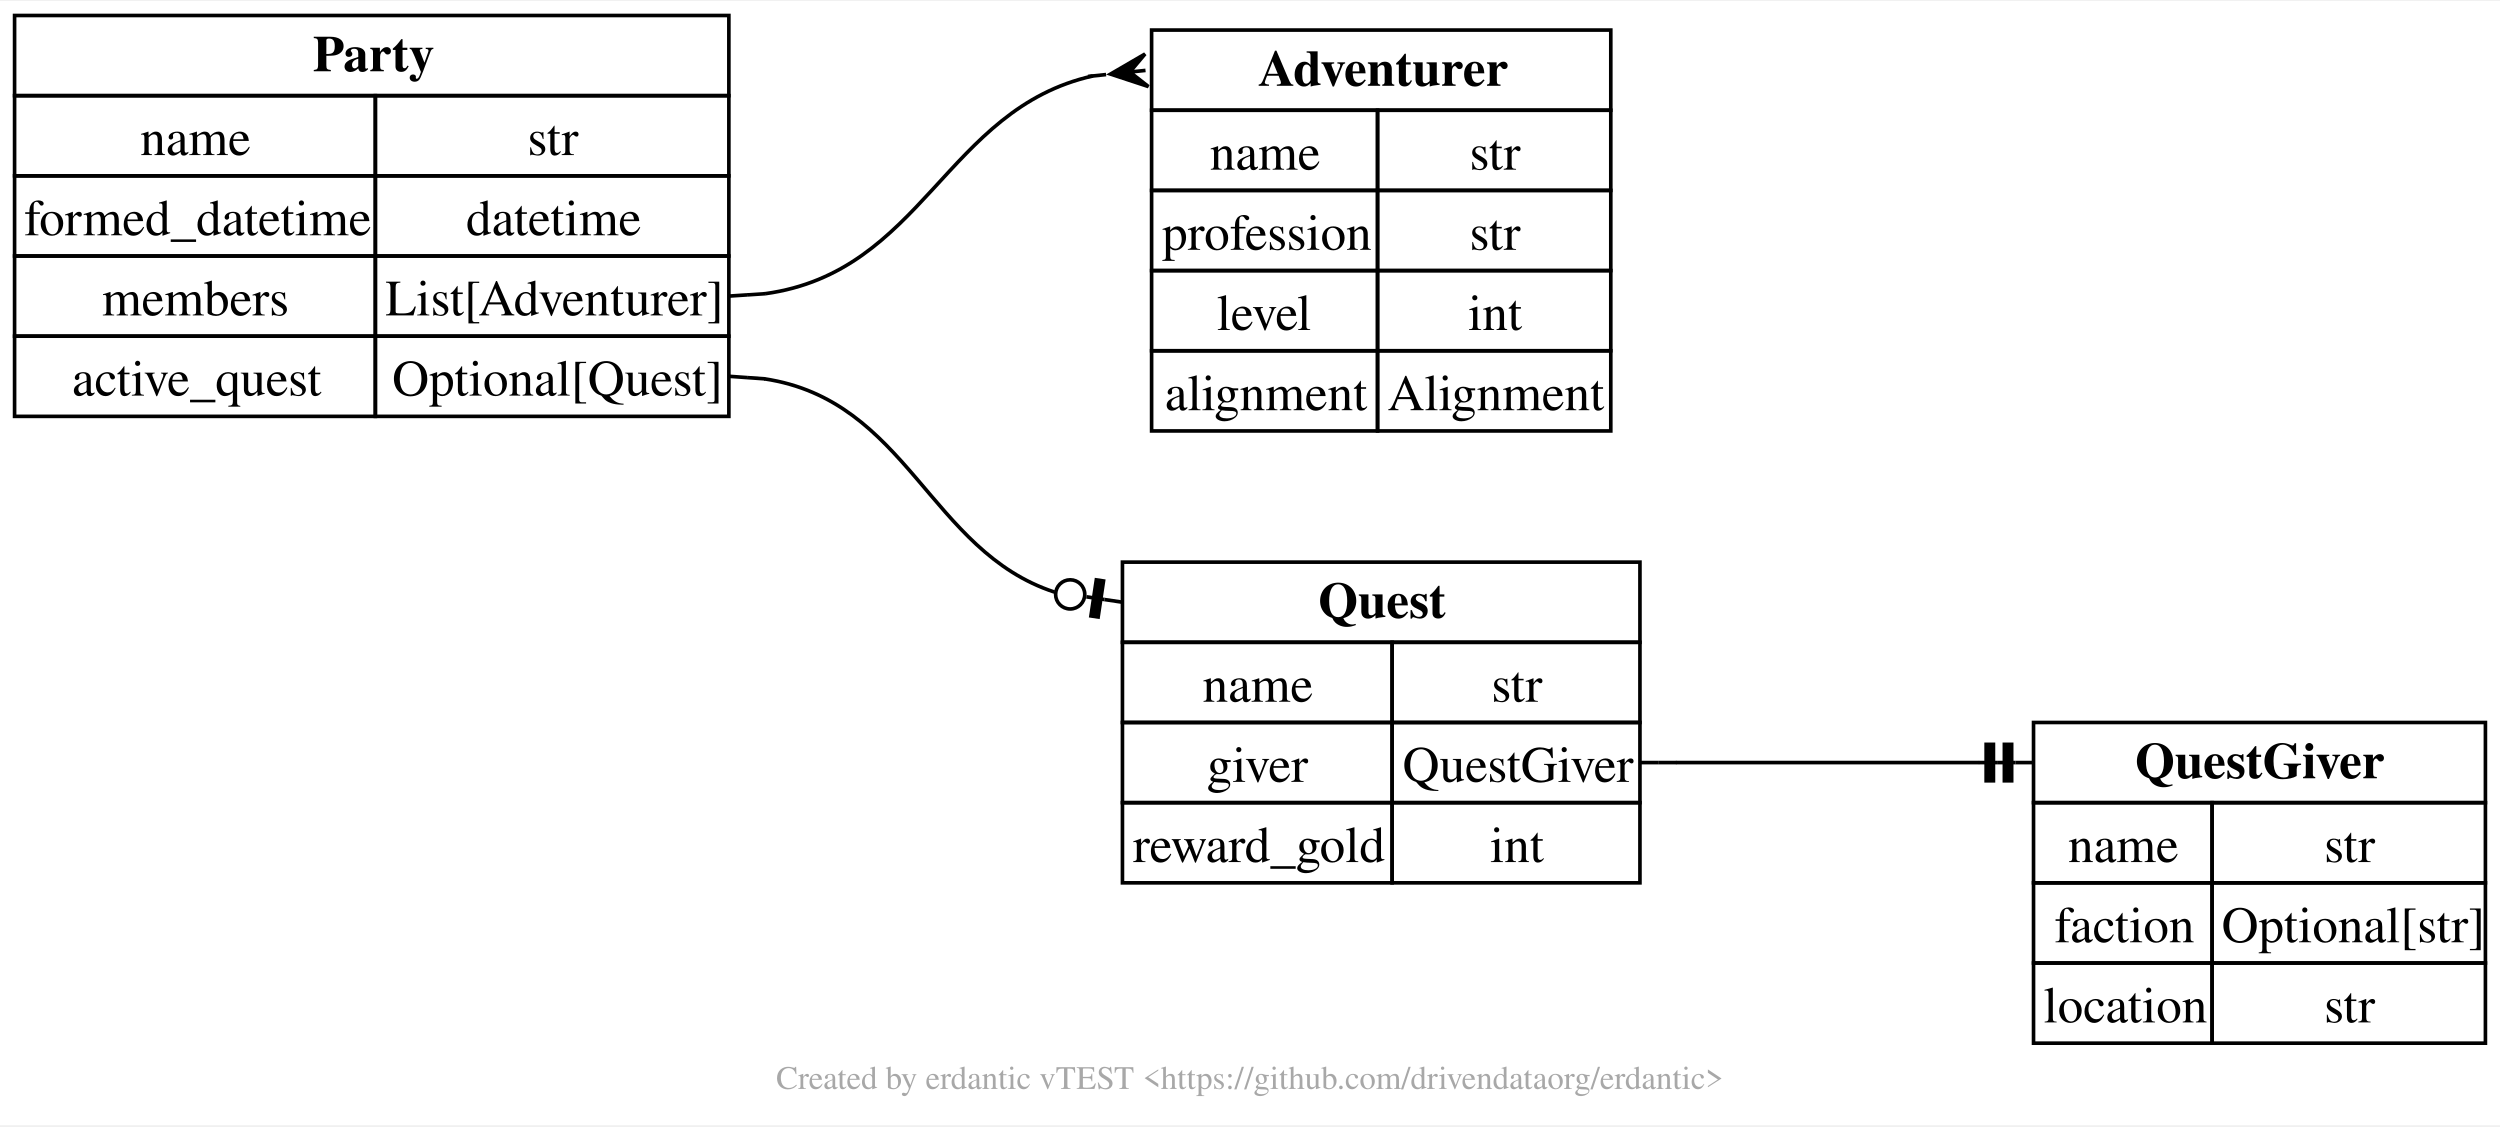
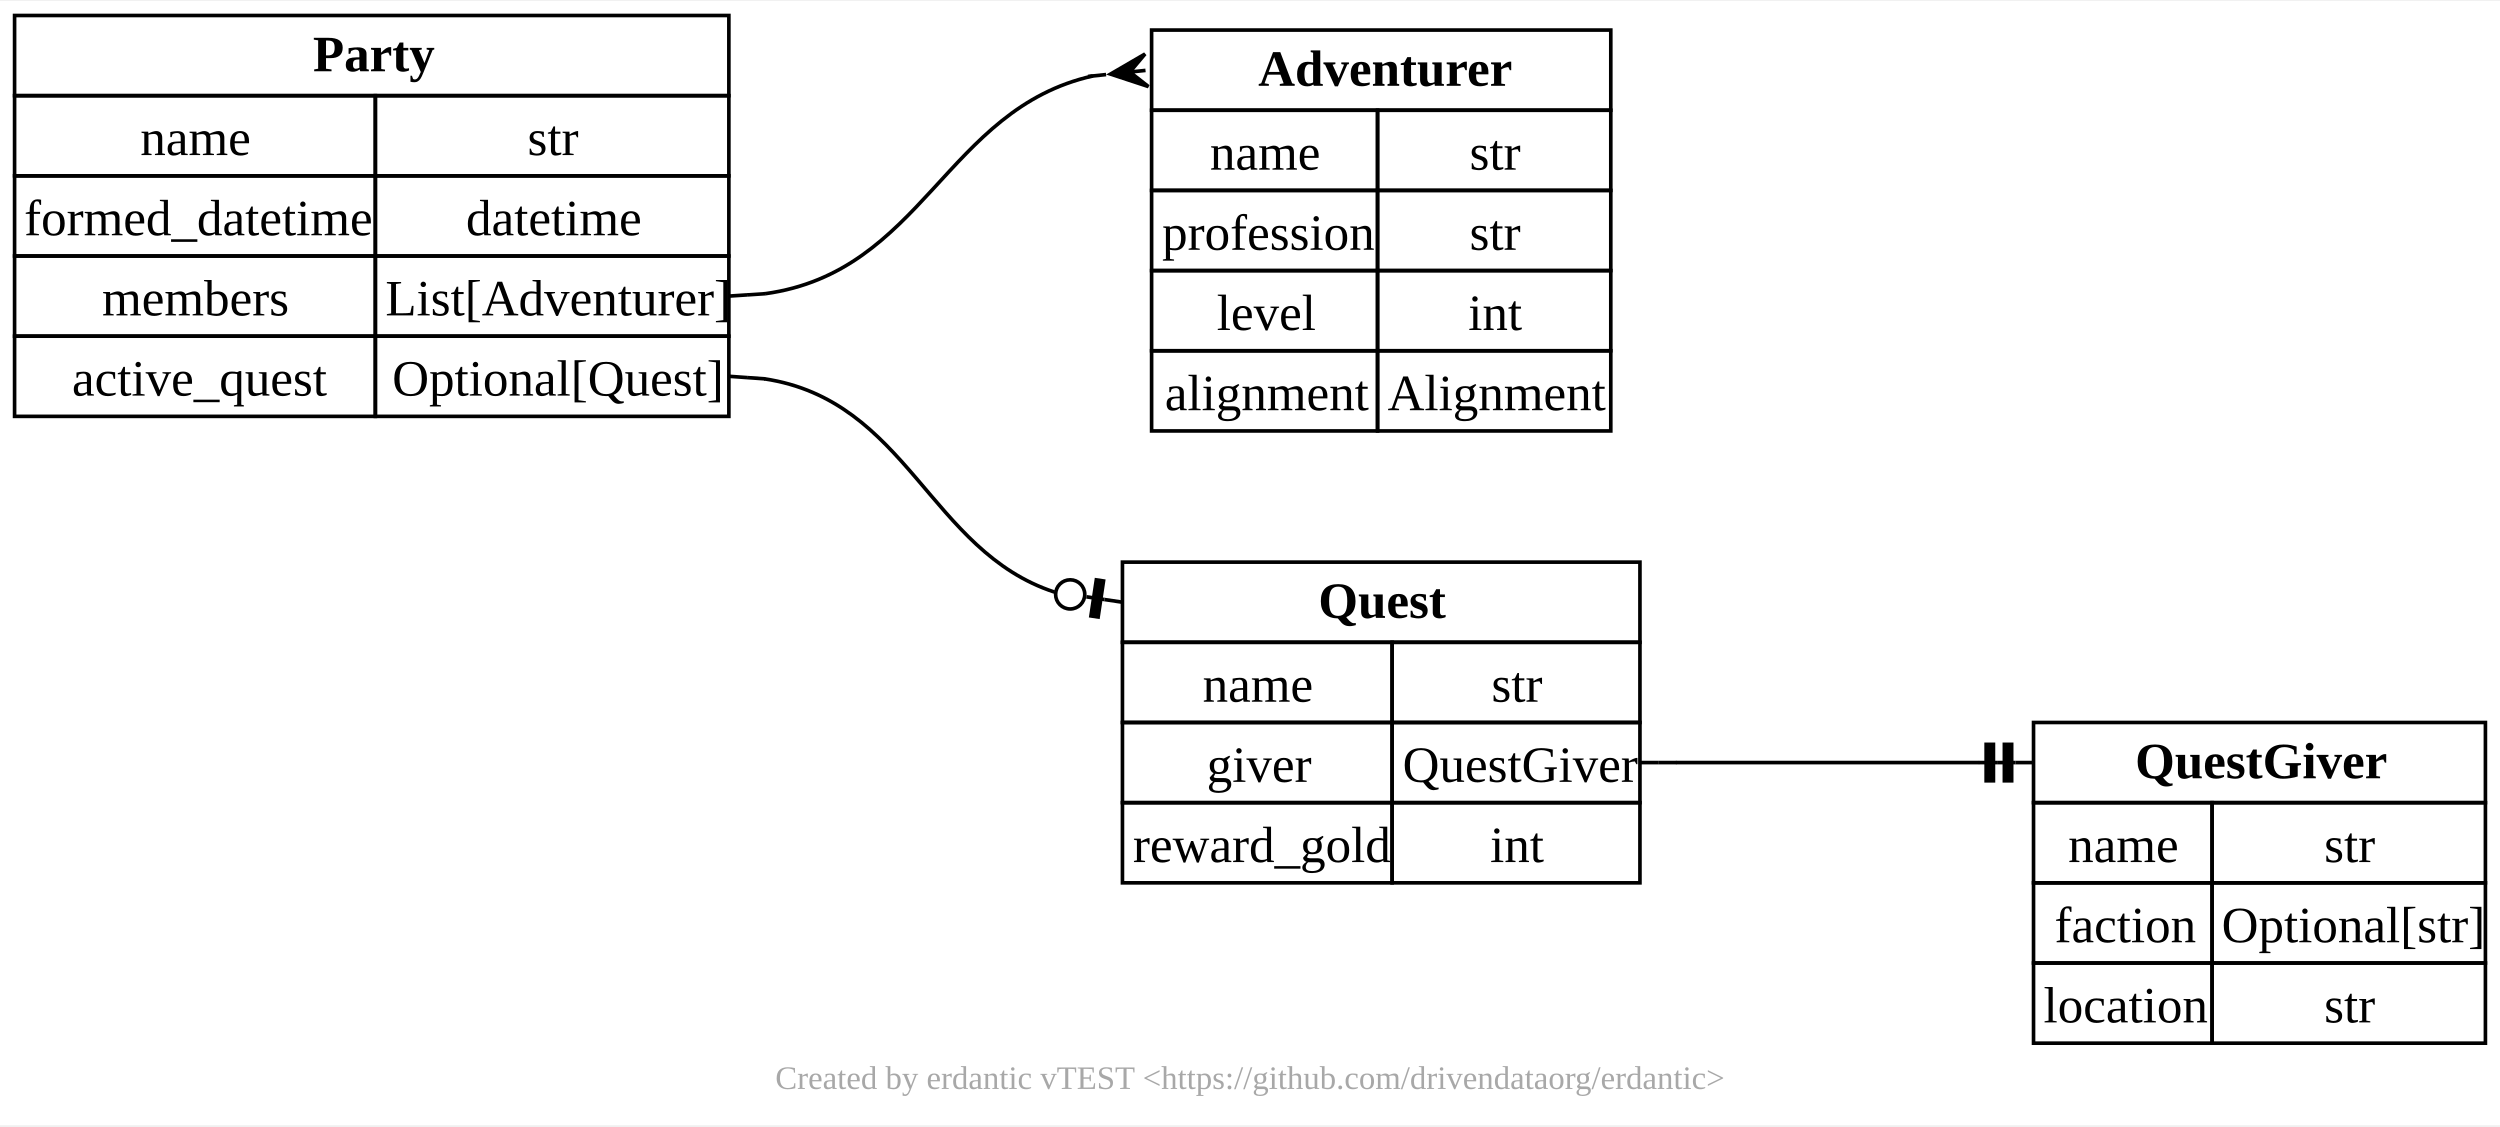
<svg xmlns="http://www.w3.org/2000/svg" xmlns:xlink="http://www.w3.org/1999/xlink" width="686pt" height="309pt" viewBox="0.00 0.00 686.00 308.50">
  <g id="graph0" class="graph" transform="scale(1 1) rotate(0) translate(4 304.5)">
    <polygon fill="white" stroke="none" points="-4,4 -4,-304.5 682,-304.5 682,4 -4,4" />
-     <text text-anchor="middle" x="339" y="-5.95" font-family="Times,serif" font-size="9.00" fill="#a8a8a8">Created by erdantic vTEST &lt;https://github.com/drivendataorg/erdantic&gt;</text>
+     <text text-anchor="middle" x="339" y="-5.95" font-family="Times New Roman,Times,Liberation Serif,serif" font-size="9.00" fill="#a8a8a8">Created by erdantic vTEST &lt;https://github.com/drivendataorg/erdantic&gt;</text>
    <g id="node1" class="node">
      <g id="a_node1">
        <a xlink:title="erdantic.examples.pydantic_v1.Adventurer&#10;&#10;A person often late for dinner but with a tale or two to tell.&#10;&#10;Attributes:&#10;    name (str): Name of this adventurer&#10;    profession (str): Profession of this adventurer&#10;    level (int): Level of this adventurer&#10;    alignment (Alignment): Alignment of this adventurer&#10;">
          <polygon fill="none" stroke="black" points="312,-274.5 312,-296.5 438,-296.5 438,-274.5 312,-274.5" />
-           <text text-anchor="start" x="341.25" y="-281.2" font-family="Times,serif" font-weight="bold" font-size="14.00">Adventurer</text>
+           <text text-anchor="start" x="341.25" y="-281.2" font-family="Times New Roman,Times,Liberation Serif,serif" font-weight="bold" font-size="14.00">Adventurer</text>
          <polygon fill="none" stroke="black" points="312,-252.5 312,-274.5 374,-274.5 374,-252.5 312,-252.5" />
-           <text text-anchor="start" x="328" y="-258.2" font-family="Times,serif" font-size="14.00">name</text>
+           <text text-anchor="start" x="328" y="-258.2" font-family="Times New Roman,Times,Liberation Serif,serif" font-size="14.00">name</text>
          <polygon fill="none" stroke="black" points="374,-252.5 374,-274.5 438,-274.5 438,-252.5 374,-252.5" />
-           <text text-anchor="start" x="399.25" y="-258.2" font-family="Times,serif" font-size="14.00">str</text>
+           <text text-anchor="start" x="399.25" y="-258.2" font-family="Times New Roman,Times,Liberation Serif,serif" font-size="14.00">str</text>
          <polygon fill="none" stroke="black" points="312,-230.5 312,-252.5 374,-252.5 374,-230.5 312,-230.5" />
-           <text text-anchor="start" x="314.88" y="-236.2" font-family="Times,serif" font-size="14.00">profession</text>
+           <text text-anchor="start" x="314.88" y="-236.2" font-family="Times New Roman,Times,Liberation Serif,serif" font-size="14.00">profession</text>
          <polygon fill="none" stroke="black" points="374,-230.5 374,-252.5 438,-252.5 438,-230.5 374,-230.5" />
-           <text text-anchor="start" x="399.25" y="-236.2" font-family="Times,serif" font-size="14.00">str</text>
+           <text text-anchor="start" x="399.25" y="-236.2" font-family="Times New Roman,Times,Liberation Serif,serif" font-size="14.00">str</text>
          <polygon fill="none" stroke="black" points="312,-208.5 312,-230.5 374,-230.5 374,-208.5 312,-208.5" />
-           <text text-anchor="start" x="329.88" y="-214.2" font-family="Times,serif" font-size="14.00">level</text>
+           <text text-anchor="start" x="329.88" y="-214.2" font-family="Times New Roman,Times,Liberation Serif,serif" font-size="14.00">level</text>
          <polygon fill="none" stroke="black" points="374,-208.5 374,-230.5 438,-230.5 438,-208.5 374,-208.5" />
-           <text text-anchor="start" x="398.88" y="-214.2" font-family="Times,serif" font-size="14.00">int</text>
+           <text text-anchor="start" x="398.88" y="-214.2" font-family="Times New Roman,Times,Liberation Serif,serif" font-size="14.00">int</text>
          <polygon fill="none" stroke="black" points="312,-186.5 312,-208.5 374,-208.5 374,-186.5 312,-186.5" />
-           <text text-anchor="start" x="315.62" y="-192.2" font-family="Times,serif" font-size="14.00">alignment</text>
+           <text text-anchor="start" x="315.62" y="-192.2" font-family="Times New Roman,Times,Liberation Serif,serif" font-size="14.00">alignment</text>
          <polygon fill="none" stroke="black" points="374,-186.5 374,-208.5 438,-208.5 438,-186.5 374,-186.5" />
-           <text text-anchor="start" x="376.75" y="-192.2" font-family="Times,serif" font-size="14.00">Alignment</text>
+           <text text-anchor="start" x="376.75" y="-192.2" font-family="Times New Roman,Times,Liberation Serif,serif" font-size="14.00">Alignment</text>
        </a>
      </g>
    </g>
    <g id="node2" class="node">
      <g id="a_node2">
        <a xlink:title="erdantic.examples.pydantic_v1.Party&#10;&#10;A group of adventurers finding themselves doing and saying things altogether unexpected.&#10;&#10;Attributes:&#10;    name (str): Name that party is known by&#10;    formed_datetime (datetime): Timestamp of when the party was formed&#10;    members (List[Adventurer]): Adventurers that belong to this party&#10;    active_quest (Optional[Quest]): Current quest that party is actively tackling&#10;">
          <polygon fill="none" stroke="black" points="0,-278.5 0,-300.5 196,-300.5 196,-278.5 0,-278.5" />
-           <text text-anchor="start" x="81.88" y="-285.2" font-family="Times,serif" font-weight="bold" font-size="14.00">Party</text>
+           <text text-anchor="start" x="81.88" y="-285.2" font-family="Times New Roman,Times,Liberation Serif,serif" font-weight="bold" font-size="14.00">Party</text>
          <polygon fill="none" stroke="black" points="0,-256.5 0,-278.5 99,-278.5 99,-256.5 0,-256.5" />
-           <text text-anchor="start" x="34.5" y="-262.2" font-family="Times,serif" font-size="14.00">name</text>
+           <text text-anchor="start" x="34.5" y="-262.2" font-family="Times New Roman,Times,Liberation Serif,serif" font-size="14.00">name</text>
          <polygon fill="none" stroke="black" points="99,-256.5 99,-278.5 196,-278.5 196,-256.5 99,-256.5" />
-           <text text-anchor="start" x="140.75" y="-262.2" font-family="Times,serif" font-size="14.00">str</text>
+           <text text-anchor="start" x="140.75" y="-262.2" font-family="Times New Roman,Times,Liberation Serif,serif" font-size="14.00">str</text>
          <polygon fill="none" stroke="black" points="0,-234.5 0,-256.5 99,-256.5 99,-234.5 0,-234.5" />
-           <text text-anchor="start" x="2.62" y="-240.2" font-family="Times,serif" font-size="14.00">formed_datetime</text>
+           <text text-anchor="start" x="2.62" y="-240.2" font-family="Times New Roman,Times,Liberation Serif,serif" font-size="14.00">formed_datetime</text>
          <polygon fill="none" stroke="black" points="99,-234.5 99,-256.5 196,-256.5 196,-234.5 99,-234.5" />
-           <text text-anchor="start" x="123.88" y="-240.2" font-family="Times,serif" font-size="14.00">datetime</text>
+           <text text-anchor="start" x="123.88" y="-240.2" font-family="Times New Roman,Times,Liberation Serif,serif" font-size="14.00">datetime</text>
          <polygon fill="none" stroke="black" points="0,-212.5 0,-234.5 99,-234.5 99,-212.5 0,-212.5" />
-           <text text-anchor="start" x="24" y="-218.2" font-family="Times,serif" font-size="14.00">members</text>
+           <text text-anchor="start" x="24" y="-218.2" font-family="Times New Roman,Times,Liberation Serif,serif" font-size="14.00">members</text>
          <polygon fill="none" stroke="black" points="99,-212.5 99,-234.5 196,-234.5 196,-212.5 99,-212.5" />
-           <text text-anchor="start" x="101.75" y="-218.2" font-family="Times,serif" font-size="14.00">List[Adventurer]</text>
+           <text text-anchor="start" x="101.75" y="-218.2" font-family="Times New Roman,Times,Liberation Serif,serif" font-size="14.00">List[Adventurer]</text>
          <polygon fill="none" stroke="black" points="0,-190.5 0,-212.5 99,-212.5 99,-190.5 0,-190.5" />
-           <text text-anchor="start" x="15.75" y="-196.2" font-family="Times,serif" font-size="14.00">active_quest</text>
+           <text text-anchor="start" x="15.75" y="-196.2" font-family="Times New Roman,Times,Liberation Serif,serif" font-size="14.00">active_quest</text>
          <polygon fill="none" stroke="black" points="99,-190.5 99,-212.5 196,-212.5 196,-190.5 99,-190.5" />
-           <text text-anchor="start" x="103.62" y="-196.2" font-family="Times,serif" font-size="14.00">Optional[Quest]</text>
+           <text text-anchor="start" x="103.62" y="-196.2" font-family="Times New Roman,Times,Liberation Serif,serif" font-size="14.00">Optional[Quest]</text>
        </a>
      </g>
    </g>
    <g id="edge1" class="edge">
      <path fill="none" stroke="black" d="M205.92,-224.15C249.25,-230.11 255.51,-274.88 295.89,-283.91" />
      <polyline fill="none" stroke="black" points="196,-223.5 200.99,-223.83" />
      <polyline fill="none" stroke="black" points="200.99,-223.83 205.98,-224.16" />
      <polygon fill="black" stroke="black" points="300.72,-284.42 310.2,-289.94 306.03,-284.98 310.33,-285.43 310.33,-285.43 310.33,-285.43 306.03,-284.98 311.14,-280.99 300.72,-284.42" />
      <polyline fill="none" stroke="black" points="299.51,-284.29 294.54,-283.77" />
    </g>
    <g id="node3" class="node">
      <g id="a_node3">
        <a xlink:title="erdantic.examples.pydantic_v1.Quest&#10;&#10;A task to complete, with some monetary reward.&#10;&#10;Attributes:&#10;    name (str): Name by which this quest is referred to&#10;    giver (QuestGiver): Person who offered the quest&#10;    reward_gold (int): Amount of gold to be rewarded for quest completion&#10;">
          <polygon fill="none" stroke="black" points="304,-128.5 304,-150.5 446,-150.5 446,-128.5 304,-128.5" />
-           <text text-anchor="start" x="357.75" y="-135.2" font-family="Times,serif" font-weight="bold" font-size="14.00">Quest</text>
+           <text text-anchor="start" x="357.75" y="-135.2" font-family="Times New Roman,Times,Liberation Serif,serif" font-weight="bold" font-size="14.00">Quest</text>
          <polygon fill="none" stroke="black" points="304,-106.5 304,-128.5 378,-128.5 378,-106.5 304,-106.5" />
-           <text text-anchor="start" x="326" y="-112.2" font-family="Times,serif" font-size="14.00">name</text>
+           <text text-anchor="start" x="326" y="-112.2" font-family="Times New Roman,Times,Liberation Serif,serif" font-size="14.00">name</text>
          <polygon fill="none" stroke="black" points="378,-106.5 378,-128.5 446,-128.5 446,-106.5 378,-106.5" />
-           <text text-anchor="start" x="405.25" y="-112.2" font-family="Times,serif" font-size="14.00">str</text>
+           <text text-anchor="start" x="405.25" y="-112.2" font-family="Times New Roman,Times,Liberation Serif,serif" font-size="14.00">str</text>
          <polygon fill="none" stroke="black" points="304,-84.5 304,-106.5 378,-106.5 378,-84.5 304,-84.5" />
-           <text text-anchor="start" x="327.12" y="-90.2" font-family="Times,serif" font-size="14.00">giver</text>
+           <text text-anchor="start" x="327.12" y="-90.2" font-family="Times New Roman,Times,Liberation Serif,serif" font-size="14.00">giver</text>
          <polygon fill="none" stroke="black" points="378,-84.5 378,-106.5 446,-106.5 446,-84.5 378,-84.5" />
-           <text text-anchor="start" x="380.88" y="-90.2" font-family="Times,serif" font-size="14.00">QuestGiver</text>
+           <text text-anchor="start" x="380.88" y="-90.2" font-family="Times New Roman,Times,Liberation Serif,serif" font-size="14.00">QuestGiver</text>
          <polygon fill="none" stroke="black" points="304,-62.5 304,-84.5 378,-84.5 378,-62.5 304,-62.5" />
-           <text text-anchor="start" x="306.88" y="-68.2" font-family="Times,serif" font-size="14.00">reward_gold</text>
+           <text text-anchor="start" x="306.88" y="-68.2" font-family="Times New Roman,Times,Liberation Serif,serif" font-size="14.00">reward_gold</text>
          <polygon fill="none" stroke="black" points="378,-62.5 378,-84.5 446,-84.5 446,-62.5 378,-62.5" />
-           <text text-anchor="start" x="404.88" y="-68.2" font-family="Times,serif" font-size="14.00">int</text>
+           <text text-anchor="start" x="404.88" y="-68.2" font-family="Times New Roman,Times,Liberation Serif,serif" font-size="14.00">int</text>
        </a>
      </g>
    </g>
    <g id="edge2" class="edge">
      <path fill="none" stroke="black" d="M205.73,-200.8C245.01,-194.92 251.04,-153.51 285.33,-142.29" />
      <polyline fill="none" stroke="black" points="196,-201.5 200.99,-201.14" />
      <polyline fill="none" stroke="black" points="200.99,-201.14 205.97,-200.79" />
      <polyline fill="none" stroke="black" points="304,-139.5 299.06,-140.24" />
      <polygon fill="black" stroke="black" points="297.33,-135.44 298.81,-145.33 296.83,-145.63 295.35,-135.74 297.33,-135.44" />
      <polyline fill="none" stroke="black" points="299.06,-140.24 294.11,-140.98" />
      <ellipse fill="none" stroke="black" cx="289.66" cy="-141.65" rx="4" ry="4" />
    </g>
    <g id="node4" class="node">
      <g id="a_node4">
        <a xlink:title="erdantic.examples.pydantic_v1.QuestGiver&#10;&#10;A person who offers a task that needs completing.&#10;&#10;Attributes:&#10;    name (str): Name of this quest giver&#10;    faction (str): Faction that this quest giver belongs to&#10;    location (str): Location this quest giver can be found&#10;">
          <polygon fill="none" stroke="black" points="554,-84.5 554,-106.5 678,-106.5 678,-84.5 554,-84.5" />
-           <text text-anchor="start" x="581.88" y="-91.2" font-family="Times,serif" font-weight="bold" font-size="14.00">QuestGiver</text>
+           <text text-anchor="start" x="581.88" y="-91.2" font-family="Times New Roman,Times,Liberation Serif,serif" font-weight="bold" font-size="14.00">QuestGiver</text>
          <polygon fill="none" stroke="black" points="554,-62.5 554,-84.5 603,-84.5 603,-62.5 554,-62.5" />
-           <text text-anchor="start" x="563.5" y="-68.2" font-family="Times,serif" font-size="14.00">name</text>
+           <text text-anchor="start" x="563.5" y="-68.2" font-family="Times New Roman,Times,Liberation Serif,serif" font-size="14.00">name</text>
          <polygon fill="none" stroke="black" points="603,-62.5 603,-84.5 678,-84.5 678,-62.5 603,-62.5" />
-           <text text-anchor="start" x="633.75" y="-68.2" font-family="Times,serif" font-size="14.00">str</text>
+           <text text-anchor="start" x="633.75" y="-68.2" font-family="Times New Roman,Times,Liberation Serif,serif" font-size="14.00">str</text>
          <polygon fill="none" stroke="black" points="554,-40.5 554,-62.5 603,-62.5 603,-40.5 554,-40.5" />
-           <text text-anchor="start" x="559.75" y="-46.2" font-family="Times,serif" font-size="14.00">faction</text>
+           <text text-anchor="start" x="559.75" y="-46.2" font-family="Times New Roman,Times,Liberation Serif,serif" font-size="14.00">faction</text>
          <polygon fill="none" stroke="black" points="603,-40.5 603,-62.5 678,-62.5 678,-40.5 603,-40.5" />
-           <text text-anchor="start" x="605.62" y="-46.2" font-family="Times,serif" font-size="14.00">Optional[str]</text>
+           <text text-anchor="start" x="605.62" y="-46.2" font-family="Times New Roman,Times,Liberation Serif,serif" font-size="14.00">Optional[str]</text>
          <polygon fill="none" stroke="black" points="554,-18.5 554,-40.5 603,-40.5 603,-18.5 554,-18.5" />
-           <text text-anchor="start" x="556.75" y="-24.2" font-family="Times,serif" font-size="14.00">location</text>
+           <text text-anchor="start" x="556.75" y="-24.2" font-family="Times New Roman,Times,Liberation Serif,serif" font-size="14.00">location</text>
          <polygon fill="none" stroke="black" points="603,-18.5 603,-40.5 678,-40.5 678,-18.5 603,-18.5" />
-           <text text-anchor="start" x="633.75" y="-24.2" font-family="Times,serif" font-size="14.00">str</text>
+           <text text-anchor="start" x="633.75" y="-24.2" font-family="Times New Roman,Times,Liberation Serif,serif" font-size="14.00">str</text>
        </a>
      </g>
    </g>
    <g id="edge3" class="edge">
      <path fill="none" stroke="black" d="M455.87,-95.5C491.07,-95.5 505.8,-95.5 539.08,-95.5" />
      <polyline fill="none" stroke="black" points="446,-95.5 451,-95.5" />
      <polyline fill="none" stroke="black" points="451,-95.5 456,-95.5" />
      <polyline fill="none" stroke="black" points="554,-95.5 549,-95.5" />
      <polygon fill="black" stroke="black" points="548,-90.5 548,-100.5 546,-100.5 546,-90.5 548,-90.5" />
      <polyline fill="none" stroke="black" points="549,-95.5 544,-95.5" />
      <polygon fill="black" stroke="black" points="543,-90.5 543,-100.5 541,-100.5 541,-90.5 543,-90.5" />
      <polyline fill="none" stroke="black" points="544,-95.5 539,-95.5" />
    </g>
  </g>
</svg>
